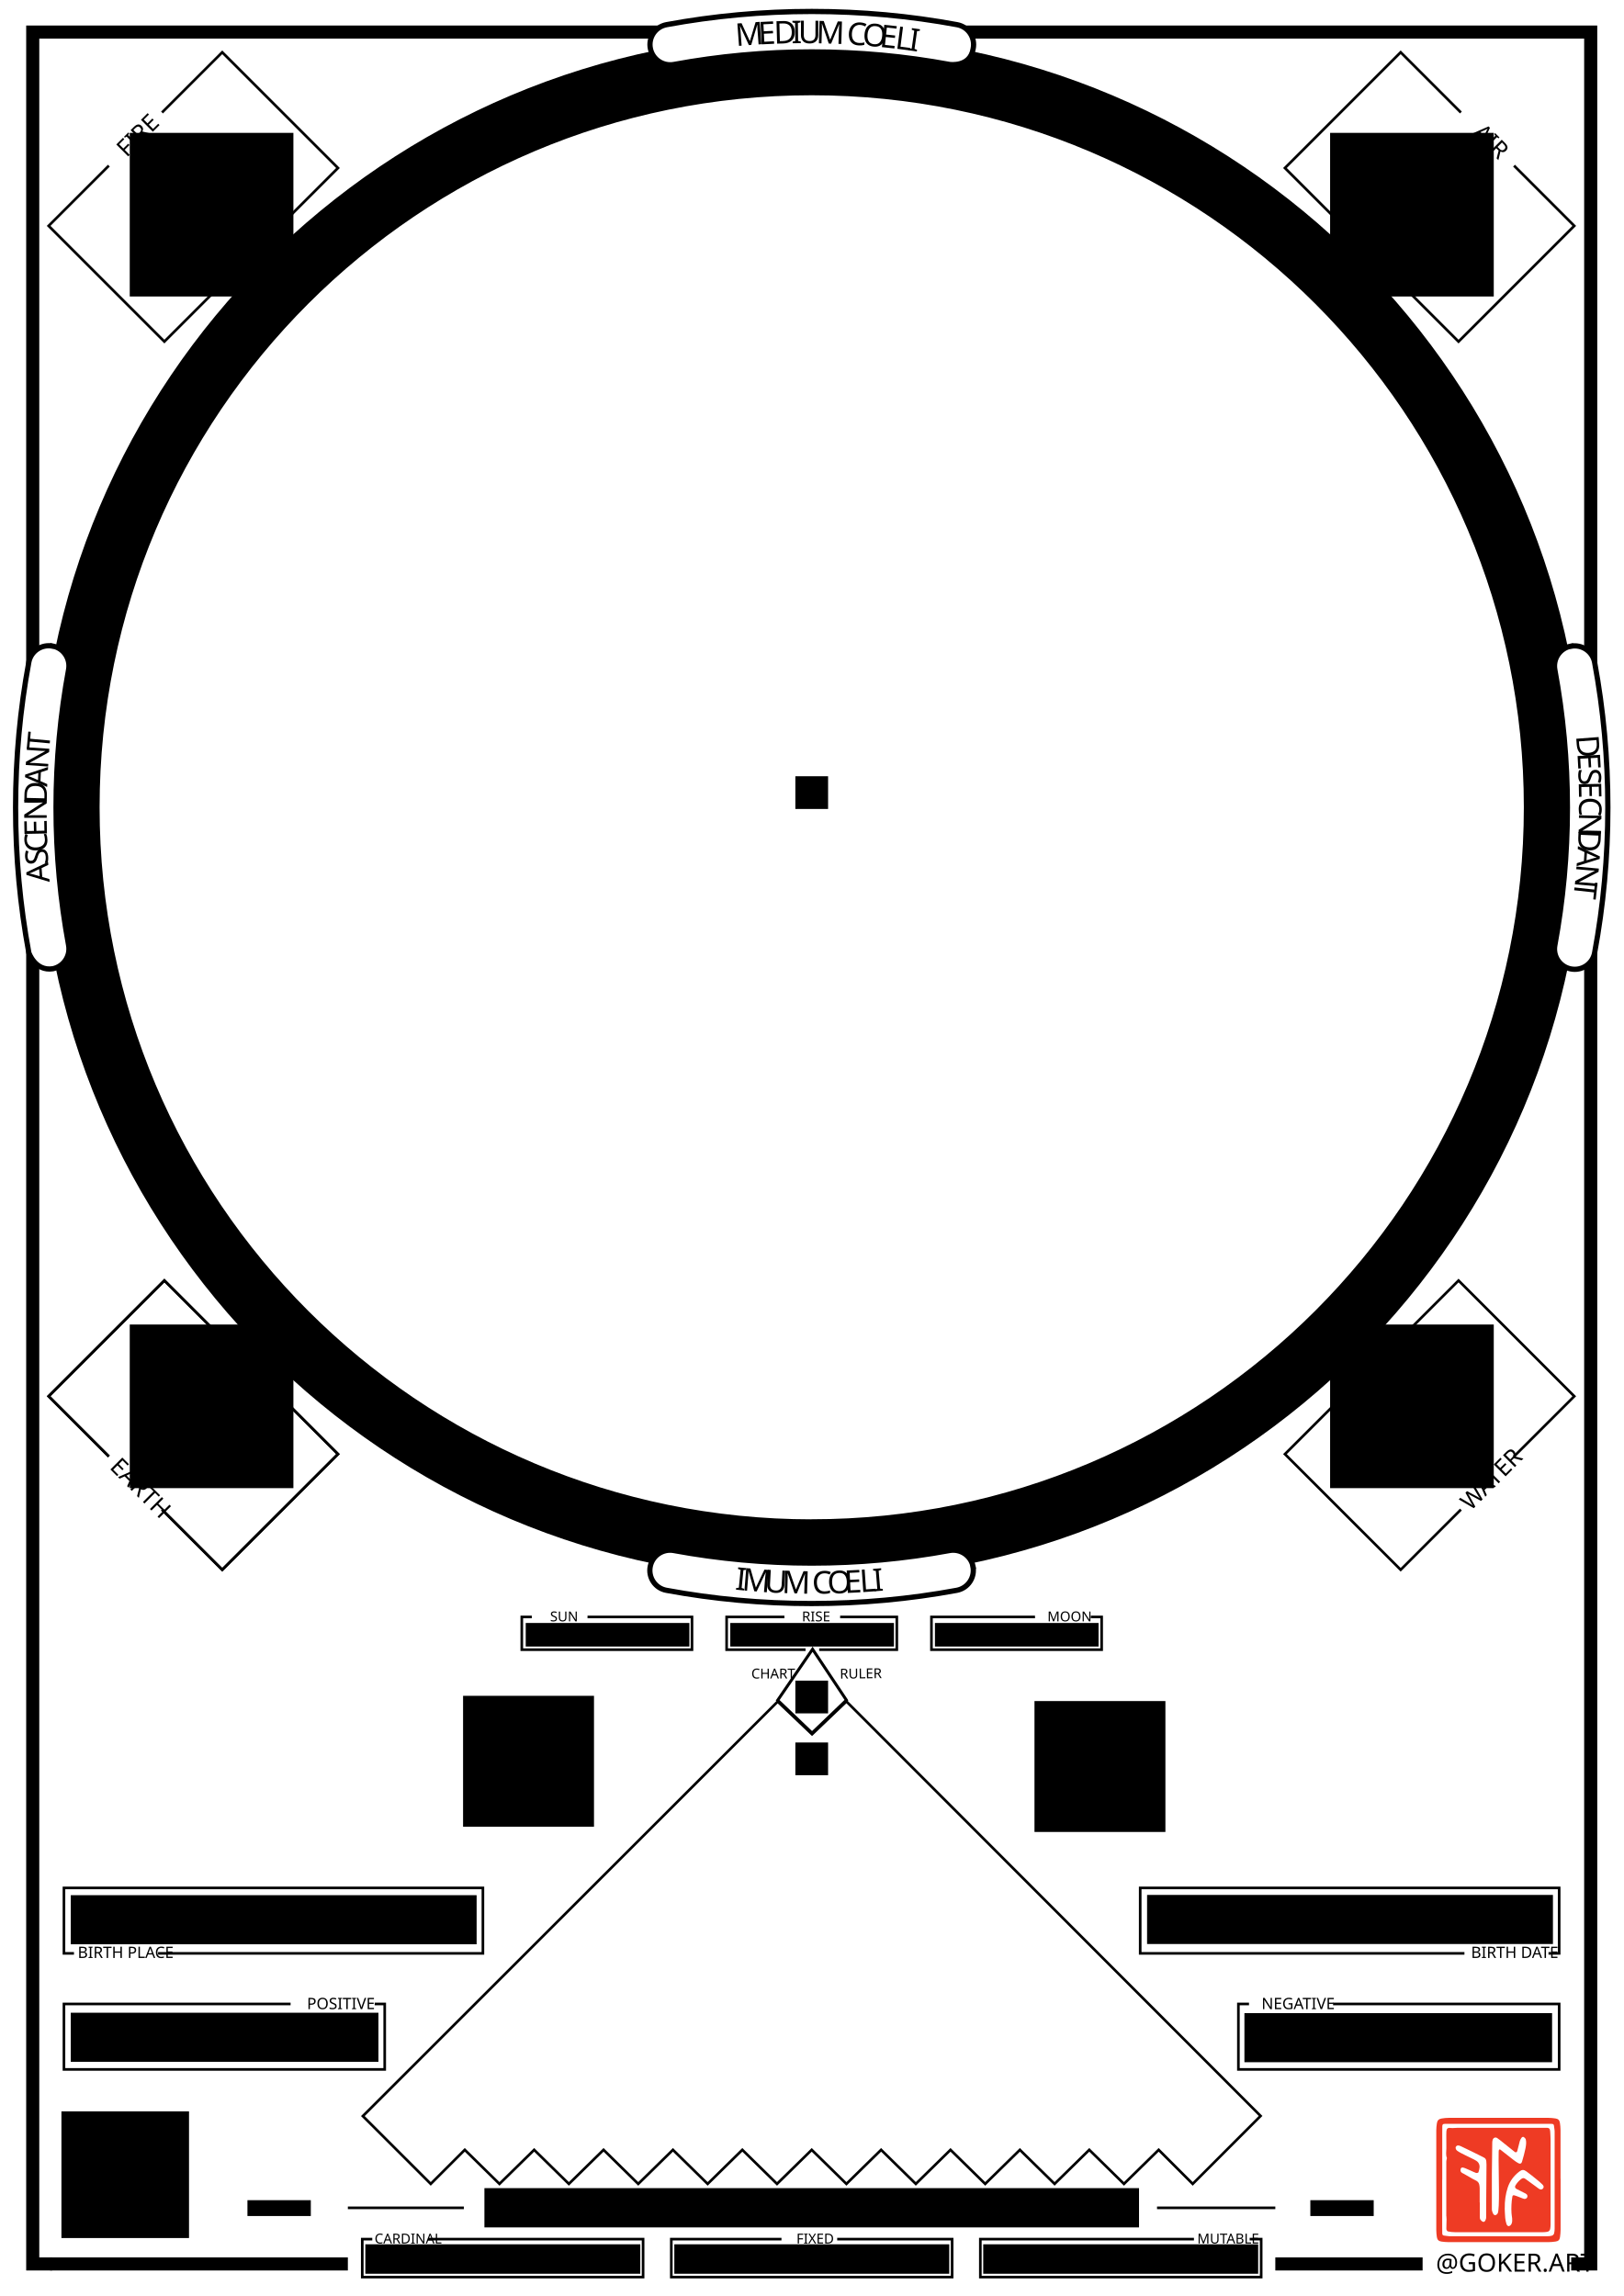
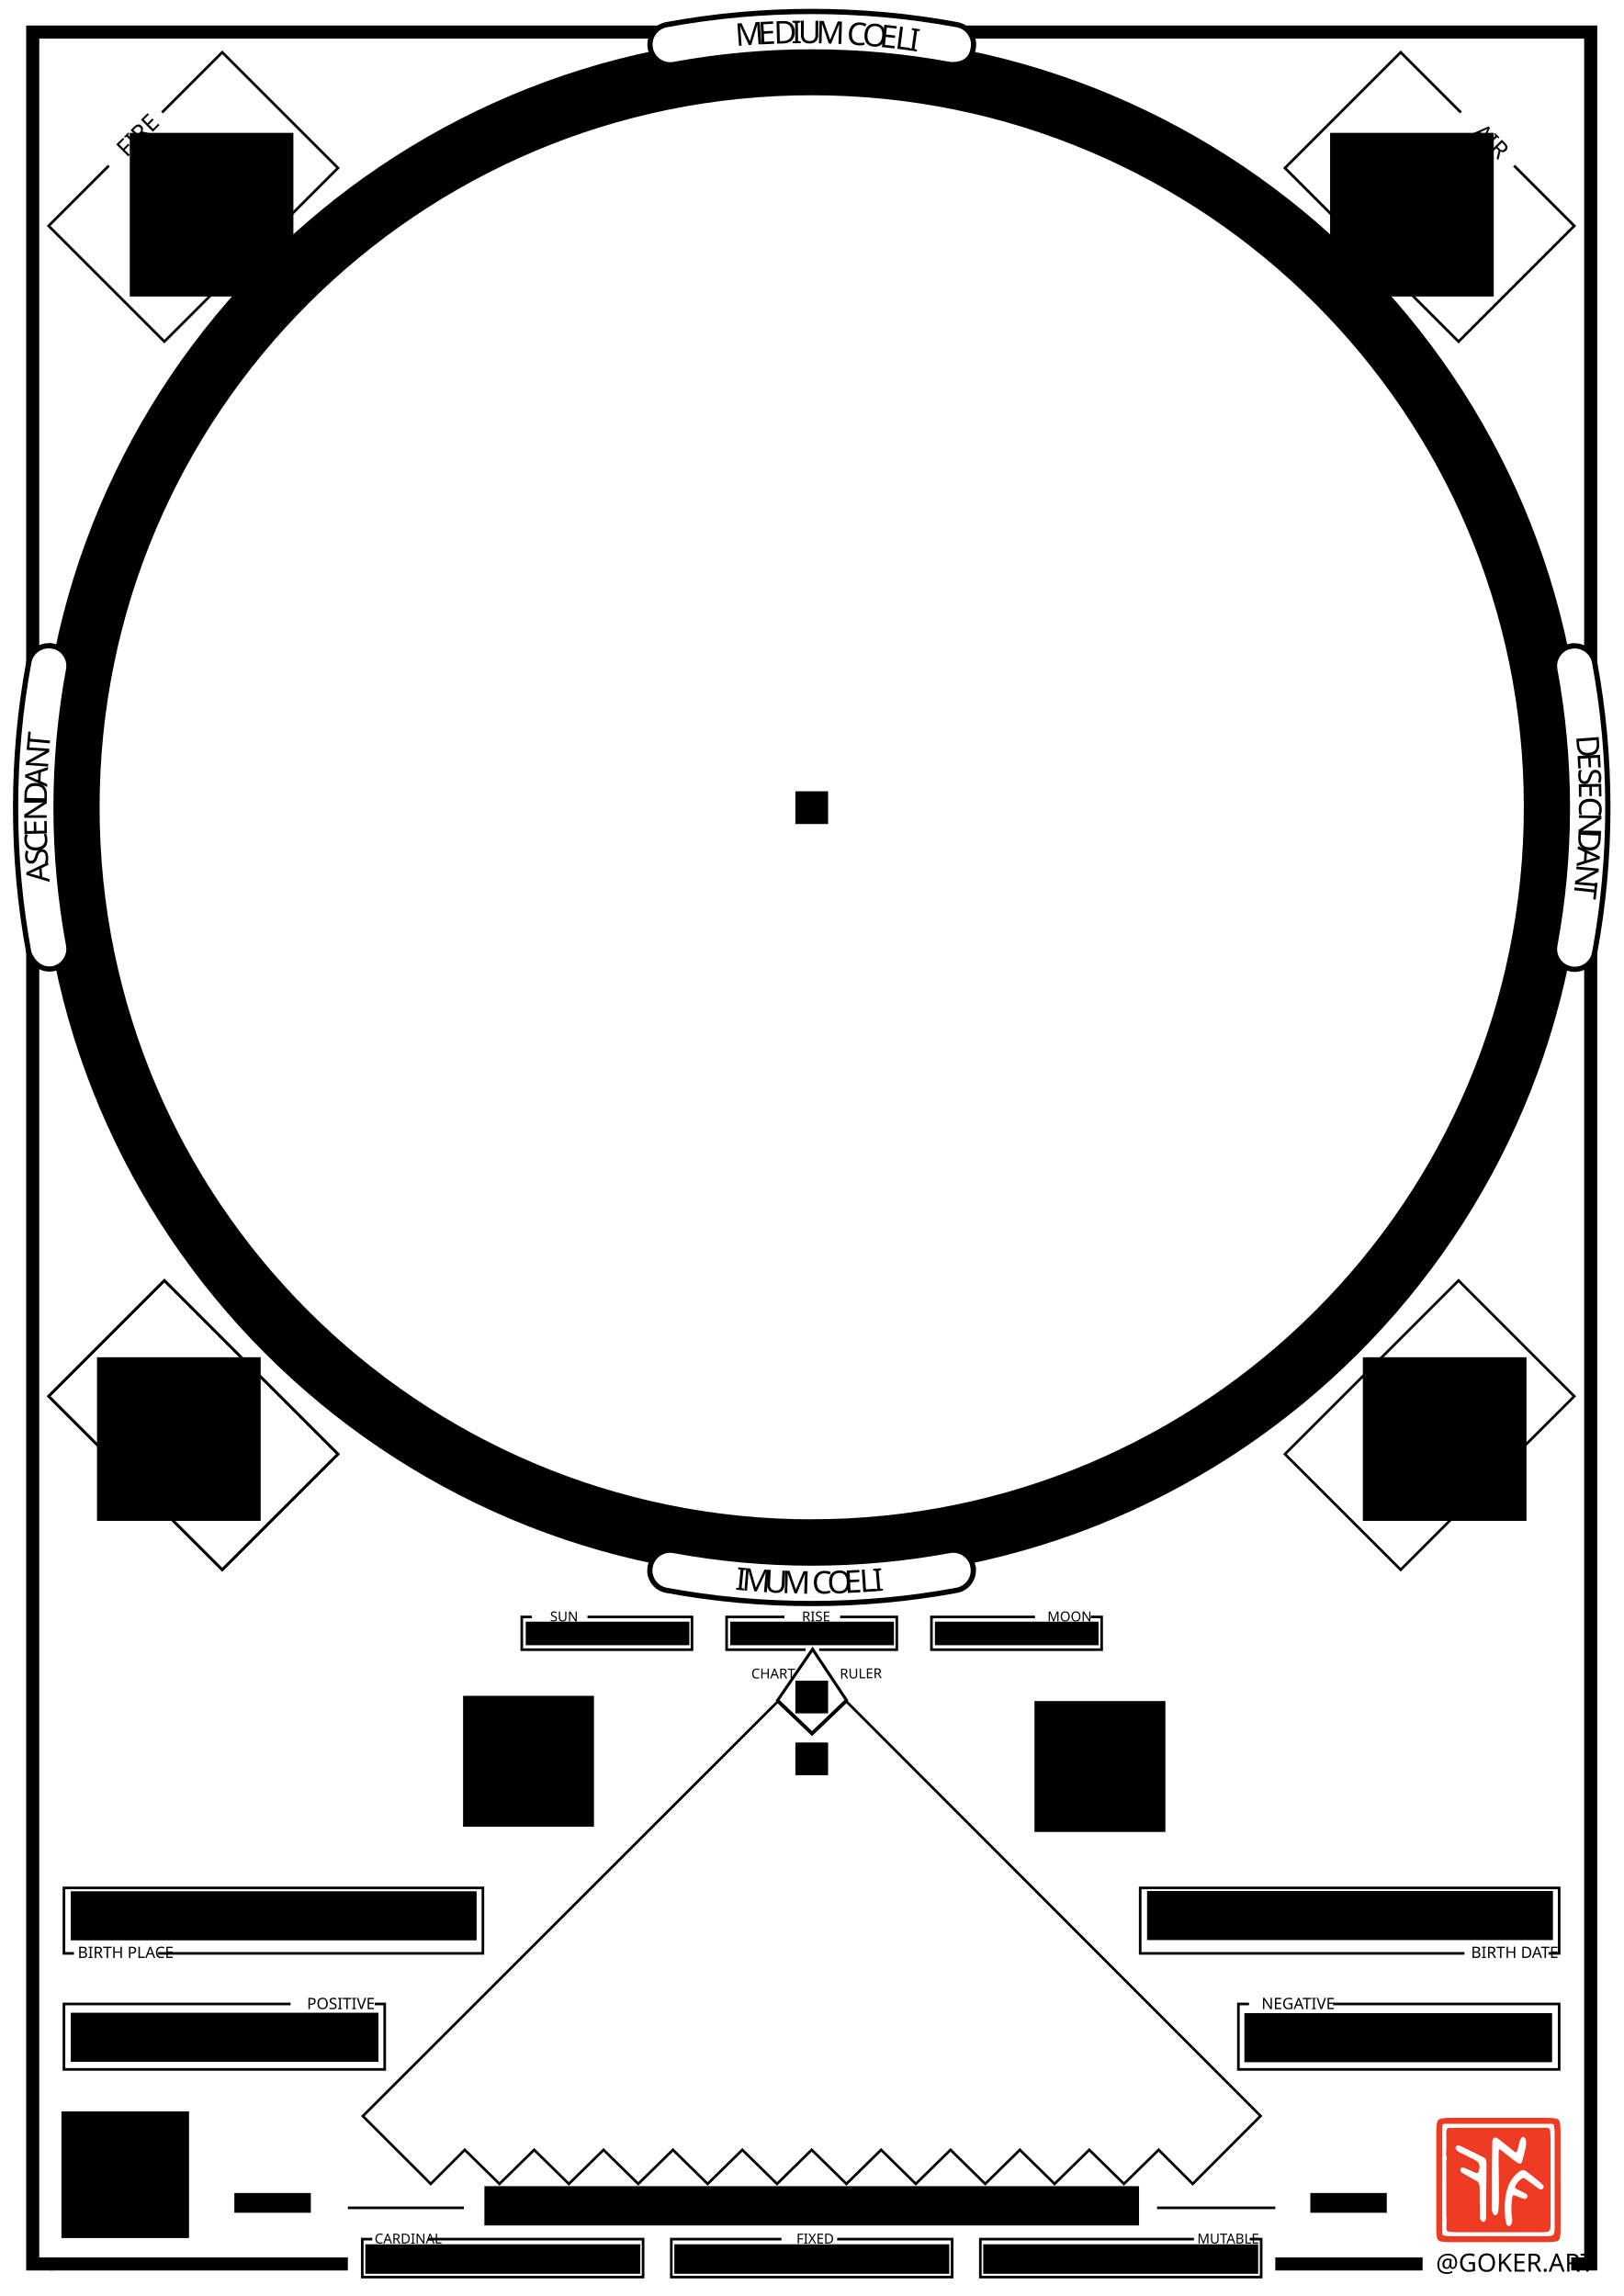
<svg xmlns="http://www.w3.org/2000/svg" id="Layer_1" version="1.1" viewBox="0 0 2480 3508">
  <defs>
    <style>
      .st0 {
        fill: #ee3b24;
      }

      .st1 {
        font-size: 38.5px;
      }

      .st1, .st2, .st3, .st4, .st5, .st6 {
        isolation: isolate;
      }

      .st1, .st2, .st4, .st5, .st6 {
        font-family: GlassAntiqua-Regular, 'Glass Antiqua';
      }

      .st7 {
        stroke-width: 8px;
      }

      .st7, .st8 {
        fill: #fff;
      }

      .st7, .st9, .st10, .st11 {
        stroke: #000;
        stroke-miterlimit: 10;
      }

      .st2 {
        font-size: 48px;
      }

      .st4 {
        font-size: 21px;
      }

      .st5 {
        font-size: 24px;
      }

      .st9 {
        stroke-width: 4.5px;
      }

      .st9, .st11 {
        fill: none;
      }

      .st6 {
        font-size: 36px;
      }

      .st10 {
        stroke-width: 3.1px;
      }

      .st11 {
        stroke-width: 4px;
      }
    </style>
  </defs>
  <g id="data">
    <g id="bg-color">
      <rect class="st8" width="2481.9" height="3509.9" />
    </g>
-     <rect id="earth" x="198.2" y="203" width="250" height="250" />
+     <rect id="fire" x="198.2" y="203" width="250" height="250" />
    <rect id="air" x="2031.9" y="203" width="250" height="250" />
-     <rect id="fire" x="198.2" y="2023.7" width="250" height="250" />
-     <rect id="water" x="2031.9" y="2023.7" width="250" height="250" />
-     <rect id="sun-sign" x="803.1" y="2479.7" width="250" height="36" />
-     <rect id="rise-sign" x="1115.6" y="2479.7" width="250" height="36" />
-     <rect id="moon-sign" x="1428.2" y="2479.7" width="250" height="36" />
-     <rect id="birth-place" x="108.1" y="2895.6" width="620" height="75" />
+     <rect id="earth" x="148.2" y="2073.7" width="250" height="250" />
+     <rect id="water" x="2081.9" y="2073.7" width="250" height="250" />
+     <rect id="sun-sign" x="803.1" y="2477.7" width="250" height="36" />
+     <rect id="rise-sign" x="1115.6" y="2477.7" width="250" height="36" />
+     <rect id="moon-sign" x="1428.2" y="2477.7" width="250" height="36" />
+     <rect id="birth-place" x="108.1" y="2889.6" width="620" height="75" />
    <rect id="positive" x="108.1" y="3075.2" width="470" height="75" />
-     <rect id="birth-date" x="1752.3" y="2895.2" width="620" height="75" />
+     <rect id="birth-date" x="1752.3" y="2889.2" width="620" height="75" />
    <rect id="negative" x="1901" y="3075.8" width="470" height="75" />
-     <rect id="name" x="740" y="3343.2" width="1000" height="60" />
+     <rect id="name" x="740" y="3340.2" width="1000" height="60" />
    <rect id="moon-sign-svg" x="707.4" y="2591" width="200" height="200" />
    <rect id="sun-sign-svg" x="1580.3" y="2599" width="200" height="200" />
    <rect id="hemisphere" x="440.8" y="3567.6" width="660" height="200" />
    <rect id="mutable" x="558.1" y="3429" width="420" height="45" />
    <rect id="fixed" x="1030.1" y="3429" width="420" height="45" />
    <rect id="cardinal" x="1502" y="3429" width="420" height="45" />
    <rect id="modality" x="1165.4" y="3627" width="660" height="200" />
    <rect id="qr-code" class="st10" x="95.4" y="3227.5" width="191.8" height="190.4" />
-     <rect id="chart" x="1215" y="1186" width="50" height="50" />
-     <rect id="east" x="378" y="3361.6" width="96.8" height="24.2" />
-     <rect id="north" x="2001.7" y="3361.6" width="96.8" height="24.2" />
+     <rect id="chart" x="1215" y="1209" width="50" height="50" />
+     <rect id="east" x="358" y="3350.6" width="116.8" height="30.2" />
+     <rect id="north" x="2001.7" y="3350.6" width="116.8" height="30.2" />
    <rect id="chart-ruler" x="1215" y="2567.8" width="50" height="50" />
    <rect id="aspect" x="1215" y="2662.3" width="50" height="50" />
  </g>
  <g id="static">
    <g class="st3">
      <text class="st1" transform="translate(2193.5 3470.8)">
        <tspan x="0" y="0">@GOKER.ART</tspan>
      </text>
    </g>
    <g id="tamga">
      <path class="st0" d="M2289.6,3410.5h-66.9c-3.7,0-7.4-.4-10.9-1.2-1-.2-2.3-2.4-2.3-3.6-.1-4.9.3-9.8.3-14.7s-.4-3.8-.4-5.7v-82.8c0-1.2.4-2.4.6-3.7.1-.6.5-1.3.3-1.8-2-4.8-.8-9.6-.8-14.5s-.1-13.7-.1-20.5.2-5.1.5-7.5c.3-2.1,1.8-3.3,4-3.4,1.7,0,3.4.4,5.1.3,2.7,0,5.3-.4,8-.4h135c2.2,0,4.7,0,5.6,2.7.4,1.3.5,2.8.6,4.3.2,4.3.5,8.7.5,13v127.8c0,2.2-.2,4.5-.6,6.7-.5,2.4-2.1,4-4.4,4.4-2.1.4-4.3.6-6.4.6h-67.7ZM2289.9,3285.2c0-1,1.2-1.6,2-.9,4.3,3.3,14.9,11.7,20.3,15.9,2.4,1.8,4.8,3.6,7.5,5,2.6,1.3,4.5.5,5.3-2.2,2.1-6.9,4-13.8,5.4-20.8.8-4.2,1.5-9.2.5-13,0-1.3-1.6-2.8-2.8-3.8-1.4-1.1-3-.4-3.9,1-1,1.5-2,3.2-2.5,4.9-1.4,5-2.5,10.2-3.9,15.2-.5,2-2.3,2.6-3.9,1.3-5.6-4.3-11-8.8-16.5-13.2-3.4-2.7-6.6-5.5-10.2-7.9-2.7-1.8-5.9-.5-6.9,2.5-.4,1.3-.7,2.8-.7,4.2-.2,15.7-.5,31.4-.6,47.1v54.9c0,2.2.8,4.6,1.8,6.6,1.8,3.5,4.8,3.1,7-.1,3.5-5.3,1.5-60.7,1.5-80.4s.2-12.2.3-16.3h.3,0ZM2260.6,3365v21.3c0,1.6,0,3.5.7,4.7.9,1.5,2.5,3,4.1,3.6,2.4.8,3.4-1.4,4.2-3.3.5-1.1.7-2.4.7-3.6v-16.8c0-9,.5-54.6.5-63.7s-1.5-9.6-6.3-12c-11.1-5.6-22.2-11-33.4-16.3-1.4-.7-3.3-1.1-4.8-.8-1.1.2-2.7,2.1-2.7,2.9,0,3,1.4,4.3,2.9,5.4,3.6,2.5,7.6,4.3,11.5,6.3,4.5,2.3,9.2,4.4,13.7,6.7,2.3,1.2,4.9,2.6,6.4,4.6,3.5,4.7,2,10,.4,15-.2.7-2.5,1.3-3.6,1-2.8-.8-16.6-7.8-20.1-8.3-2.5-.4-3.6,1.2-3.7,3.8-.2,3.5,2.6,4.6,4.9,5.7,5.3,2.7,12.3,7.4,17.7,9.9,2.9,1.3,5.3,3.2,6,6.5.4,1.9.7,3.9.7,5.9v21.6h.2ZM2298.6,3373.9c.3,5,.3,9.9.8,14.9.3,3.1,1,6.2,1.9,9.1.6,1.8,2,3.9,4.3,3.2,1.4-.5,2.9-2,3.5-3.5,2.2-5.4.2-10.9-.1-16.3-.5-7.9-.1-17.3,1.3-25.1.4-2.2,1.5-2.3,3-2,3.6.8,13.5,5.3,15,5.4,2.3.3,4.2-.7,4.9-2.9.7-2.4-.6-4.2-2.8-5.3-4.6-2.4-9.2-4.7-13.8-7-2.3-1.2-2.8-3.5-1.4-5.6,2.5-4,5-6.6,8-9.1s4.8-2.3,7.5-.3c6.7,4.9,13.4,9.8,20.1,14.7,2.3,1.7,4.7,1.5,6.2-.2,1.6-1.7,1.6-3.9-.6-6.1s-6-5.6-9.2-8.1c-5-4.1-10-8.1-15.2-11.9-4.4-3.2-6.9-3.1-11.1.1-8.2,6.3-14.3,14.3-17.6,24.2-3.4,10.3-4.8,20.9-4.6,31.8h0Z" />
      <path class="st0" d="M2384,3328.9v77.8c0,3.8-.4,7.6-.9,11.4-.6,4.2-2.5,6.1-6.8,6.7-3.6.5-7.2.9-10.9.9h-152.7c-3.6,0-7.3-.4-10.9-.9-4-.6-6.2-2.7-6.8-6.7-.5-3.6-.9-7.2-.9-10.9v-152.4c0-3.5.4-7.1.9-10.6.6-4.4,2.9-6.7,7.2-7.4,3.6-.6,7.2-1,10.9-1h152.4c3.5,0,7.1.4,10.6.9,4.2.6,6.3,2.7,6.9,6.9.5,3.7.9,7.4.9,11.1v74.2h.1ZM2203.1,3330.3v71.3c0,3.5,0,6.9.1,10.4,0,2,.5,3.5,2.9,3.7,2.8.2,5.6,1,8.3,1h149.1c2.4,0,5-.2,7.3-.9,1.3-.4,2.8-1.9,3.2-3.2.7-2.5.9-5.2.9-7.8v-148c0-3-.8-5.9-1-8.9-.2-2.4-1.7-2.9-3.7-2.9-3.5,0-6.9-.1-10.4-.1h-143.6c-3.2,0-6.4,0-9.6.1-2.2,0-3.3,1.2-3.3,3.3,0,3.3-.1,6.6-.1,9.8v72.1h0Z" />
    </g>
    <rect x="76.6" y="3449" width="454.8" height="20" />
    <rect x="1948.2" y="3449" width="225" height="20" />
    <polygon points="40 39 40 3469 79.6 3469 79.6 3449 60 3449 60 59 2420 59 2420 3449 2400.2 3449 2400.2 3469 2440 3469 2440 39 40 39" />
    <path class="st10" d="M1240,54.5C588.9,54.5,61.1,582.3,61.1,1233.4s527.8,1178.9,1178.9,1178.9,1178.9-527.8,1178.9-1178.9S1891.1,54.5,1240,54.5ZM1240,2322.9c-601.7,0-1089.4-487.7-1089.4-1089.4S638.3,144,1240,144s1089.4,487.7,1089.4,1089.4-487.7,1089.4-1089.4,1089.4h0Z" />
    <polygon class="st11" points="1293 2599.6 1240.5 2649.7 1188 2599.8 554.3 3233.1 658 3336.7 710 3284.7 763 3336.7 816 3284.7 869 3336.7 922 3284.7 975 3336.7 1028 3284.7 1081 3336.7 1134 3284.7 1187 3336.7 1240 3284.7 1293 3336.7 1346 3284.7 1399 3336.7 1452 3284.7 1505 3336.7 1558 3284.7 1611 3336.7 1664 3284.7 1717 3336.7 1770 3284.7 1822 3336.7 1925.7 3232.9 1293 2599.6" />
    <g>
      <polyline class="st11" points="113 2984.5 97.7 2984.5 97.7 2884.5 737.7 2884.5 737.7 2984.5 241.5 2984.5" />
      <g class="st3">
        <text class="st5" transform="translate(118.7 2991.5)">
          <tspan x="0" y="0">BIRTH PLACE</tspan>
        </text>
      </g>
    </g>
    <g>
      <polyline class="st11" points="2237.1 2984.5 1741.8 2984.5 1741.8 2884.5 2381.8 2884.5 2381.8 2984.5 2365.5 2984.5" />
      <g class="st3">
        <text class="st5" transform="translate(2247.2 2991.5)">
          <tspan x="0" y="0">BIRTH DATE</tspan>
        </text>
      </g>
    </g>
    <g>
      <g>
        <polyline class="st11" points="897.5 2470.5 1057.1 2470.5 1057.1 2520.5 797.1 2520.5 797.1 2470.5 812.4 2470.5" />
        <g class="st3">
          <text class="st4" transform="translate(840.3 2477.2)">
            <tspan x="0" y="0">SUN</tspan>
          </text>
        </g>
      </g>
      <g>
        <polyline class="st11" points="1230.6 2520.5 1110 2520.5 1110 2470.5 1198.3 2470.5" />
        <polyline class="st11" points="1283.4 2470.5 1370 2470.5 1370 2520.5 1251.4 2520.5" />
        <g class="st3">
          <text class="st4" transform="translate(1225 2477.2)">
            <tspan x="0" y="0">RISE</tspan>
          </text>
        </g>
      </g>
      <g>
        <polyline class="st11" points="1666.3 2470.5 1682.9 2470.5 1682.9 2520.5 1422.9 2520.5 1422.9 2470.5 1581.1 2470.5" />
        <g class="st3">
          <text class="st4" transform="translate(1600 2477.2)">
            <tspan x="0" y="0">MOON</tspan>
          </text>
        </g>
      </g>
    </g>
    <polygon class="st9" points="1241.3 2519.8 1188 2597.8 1240.5 2647.9 1293 2597.6 1241.3 2519.8" />
    <g class="st3">
      <text class="st4" transform="translate(1147.7 2564.5) rotate(0)">
        <tspan x="0" y="0">CHART</tspan>
      </text>
    </g>
    <g class="st3">
      <text class="st4" transform="translate(1283 2564.7) rotate(-.7)">
        <tspan x="0" y="0">RULER</tspan>
      </text>
    </g>
    <g>
      <polyline class="st11" points="247.5 171.9 339.5 79.9 516.3 256.7 251.1 521.9 74.3 345.1 166.3 253.1" />
      <g class="st3">
        <text class="st6" transform="translate(193.4 241.4) rotate(-45)">
          <tspan x="0" y="0">FIRE</tspan>
        </text>
      </g>
    </g>
    <g>
      <polyline class="st11" points="2312.9 253.1 2404.9 345.1 2228.1 521.9 1962.9 256.7 2139.7 79.9 2231.7 171.9" />
      <g class="st3">
        <text class="st6" transform="translate(2248.6 204.3) rotate(45)">
          <tspan x="0" y="0">AIR</tspan>
        </text>
      </g>
    </g>
    <g>
      <polyline class="st11" points="2231.7 2306.4 2139.7 2398.4 1962.9 2221.7 2228.1 1956.5 2404.9 2133.3 2312.9 2225.2" />
      <g class="st3">
        <text class="st6" transform="translate(2246.3 2309.4) rotate(-45)">
          <tspan x="0" y="0">WATER</tspan>
        </text>
      </g>
    </g>
    <g>
      <polyline class="st11" points="166.3 2225.3 74.3 2133.3 251.1 1956.5 516.3 2221.7 339.5 2398.4 247.5 2306.5" />
      <g class="st3">
        <text class="st6" transform="translate(166.2 2242.7) rotate(45)">
          <tspan x="0" y="0">EARTH</tspan>
        </text>
      </g>
      <polyline class="st11" points="166.3 2225.3 74.3 2133.3 251.1 1956.5 516.3 2221.7 339.5 2398.4 247.5 2306.5" />
    </g>
    <g>
      <polyline class="st11" points="572.4 3061.8 587.7 3061.8 587.7 3161.8 97.7 3161.8 97.7 3061.8 443.9 3061.8" />
      <g class="st3">
        <text class="st5" transform="translate(468.9 3069.7)">
          <tspan x="0" y="0">POSITIVE</tspan>
        </text>
      </g>
    </g>
    <g>
      <polyline class="st11" points="2036.4 3061.8 2381.8 3061.8 2381.8 3161.8 1891.8 3161.8 1891.8 3061.8 1908 3061.8" />
      <g class="st3">
        <text class="st5" transform="translate(1927.1 3069.7)">
          <tspan x="0" y="0">NEGATIVE</tspan>
        </text>
      </g>
    </g>
    <g>
      <polyline class="st11" points="653.8 3421.1 982.4 3421.1 982.4 3479.1 553.4 3479.1 553.4 3421.1 568.7 3421.1" />
      <g class="st3">
        <text class="st4" transform="translate(572.2 3427.8)">
          <tspan x="0" y="0">CARDINAL</tspan>
        </text>
      </g>
    </g>
    <g>
      <polyline class="st11" points="1278.9 3421.1 1454.5 3421.1 1454.5 3479.1 1025.5 3479.1 1025.5 3421.1 1193.8 3421.1" />
      <g class="st3">
        <text class="st4" transform="translate(1216.6 3427.8)">
          <tspan x="0" y="0">FIXED</tspan>
        </text>
      </g>
    </g>
    <g>
      <polyline class="st11" points="1909 3421.1 1926.6 3421.1 1926.6 3479.1 1497.6 3479.1 1497.6 3421.1 1823.9 3421.1" />
      <g class="st3">
        <text class="st4" transform="translate(1829 3427.8)">
          <tspan x="0" y="0">MUTABLE</tspan>
        </text>
      </g>
    </g>
    <line class="st11" x1="1767.5" y1="3373.3" x2="1948.2" y2="3373.3" />
    <line class="st11" x1="531.4" y1="3373.3" x2="708.6" y2="3373.3" />
    <g>
      <g>
        <path class="st7" d="M1240,17.5c-75.7,0-149.9,6.9-221.8,20.2-17.1,3.2-28.2,19.8-24.6,36.8h0c3.5,16.4,19.4,27,35.9,24,68.3-12.6,138.6-19.2,210.6-19.2s142.3,6.6,210.6,19.2c0,0,31.3,4.6,35.9-24h0c3.6-17-7.5-33.7-24.6-36.8-71.9-13.3-146-20.2-221.8-20.2h-.2Z" />
        <path class="st7" d="M1486.4,2393c-3.5-16.4-19.4-27-35.9-24-68.3,12.6-138.6,19.2-210.6,19.2s-142.3-6.6-210.6-19.2c-16.5-3-32.4,7.6-35.9,24h0c-3.6,17,7.5,33.7,24.6,36.8,71.9,13.3,146,20.2,221.8,20.2s149.9-6.9,221.8-20.2c17.1-3.2,28.2-19.8,24.6-36.8h.2Z" />
        <path class="st7" d="M80.8,987.3h0c-17-3.6-33.7,7.5-36.8,24.6-13.3,71.9-20.2,146-20.2,221.8s6.9,149.9,20.2,221.8c0,0,9.6,28.9,36.8,24.6h0c16.4-3.5,27-19.4,24-35.9-12.6-68.3-19.2-138.6-19.2-210.6s6.6-142.3,19.2-210.6c3-16.5-7.6-32.4-24-35.9v.2Z" />
        <path class="st7" d="M2399.2,987.3h0c-16.4,3.5-27,19.4-24,35.9,12.6,68.3,19.2,138.6,19.2,210.6s-6.6,142.3-19.2,210.6c-3,16.5,7.6,32.4,24,35.9h0c17,3.6,33.7-7.5,36.8-24.6,13.3-71.9,20.2-146,20.2-221.8s-6.9-149.9-20.2-221.8c-3.2-17.1-19.8-28.2-36.8-24.6v-.2Z" />
      </g>
      <g class="st3">
        <text class="st2" transform="translate(1122.4 2428.6) rotate(5.7)">
          <tspan x="0" y="0">I</tspan>
        </text>
        <text class="st2" transform="translate(1132.6 2429.7) rotate(4.6)">
          <tspan x="0" y="0">M</tspan>
        </text>
        <text class="st2" transform="translate(1167 2432.4) rotate(3.1)">
          <tspan x="0" y="0">U</tspan>
        </text>
        <text class="st2" transform="translate(1194 2433.9) rotate(1.6)">
          <tspan x="0" y="0">M</tspan>
        </text>
        <text class="st2" transform="translate(1228.5 2434.8) rotate(.5)">
          <tspan x="0" y="0"> </tspan>
        </text>
        <text class="st2" transform="translate(1240.5 2434.9) rotate(-.4)">
          <tspan x="0" y="0">C</tspan>
        </text>
        <text class="st2" transform="translate(1264.1 2434.8) rotate(-1.6)">
          <tspan x="0" y="0">O</tspan>
        </text>
        <text class="st2" transform="translate(1290.5 2434) rotate(-2.8)">
          <tspan x="0" y="0">E</tspan>
        </text>
        <text class="st2" transform="translate(1314.2 2432.8) rotate(-3.9)">
          <tspan x="0" y="0">L</tspan>
        </text>
        <text class="st2" transform="translate(1334.5 2431.4) rotate(-4.6)">
          <tspan x="0" y="0">I</tspan>
        </text>
      </g>
      <g class="st3">
        <text class="st2" transform="translate(1124.3 70.4) rotate(-4.2)">
          <tspan x="0" y="0">M</tspan>
        </text>
        <text class="st2" transform="translate(1158.8 68) rotate(-2.8)">
          <tspan x="0" y="0">E</tspan>
        </text>
        <text class="st2" transform="translate(1182.5 66.8) rotate(-1.6)">
          <tspan x="0" y="0">D</tspan>
        </text>
        <text class="st2" transform="translate(1209 66.1) rotate(-.7)">
          <tspan x="0" y="0">I</tspan>
        </text>
        <text class="st2" transform="translate(1219.2 65.9) rotate(.2)">
          <tspan x="0" y="0">U</tspan>
        </text>
        <text class="st2" transform="translate(1246.3 66) rotate(1.7)">
          <tspan x="0" y="0">M</tspan>
        </text>
        <text class="st2" transform="translate(1280.8 67.1) rotate(2.8)">
          <tspan x="0" y="0"> </tspan>
        </text>
        <text class="st2" transform="translate(1292.8 67.7) rotate(3.7)">
          <tspan x="0" y="0">C</tspan>
        </text>
        <text class="st2" transform="translate(1316.3 69.2) rotate(4.9)">
          <tspan x="0" y="0">O</tspan>
        </text>
        <text class="st2" transform="translate(1342.6 71.5) rotate(6.1)">
          <tspan x="0" y="0">E</tspan>
        </text>
        <text class="st2" transform="translate(1366.2 74) rotate(7.3)">
          <tspan x="0" y="0">L</tspan>
        </text>
        <text class="st2" transform="translate(1386.4 76.6) rotate(8.1)">
          <tspan x="0" y="0">I</tspan>
        </text>
      </g>
      <g>
        <g class="st3">
          <text class="st2" transform="translate(75.8 1347.5) rotate(-94.4)">
            <tspan x="0" y="0">A</tspan>
          </text>
          <text class="st2" transform="translate(73.8 1320.9) rotate(-93.3)">
            <tspan x="0" y="0">S</tspan>
          </text>
          <text class="st2" transform="translate(72.7 1301.6) rotate(-92.3)">
            <tspan x="0" y="0">C</tspan>
          </text>
          <text class="st2" transform="translate(71.8 1278.1) rotate(-91.1)">
            <tspan x="0" y="0">E</tspan>
          </text>
          <text class="st2" transform="translate(71.3 1254.2) rotate(-89.9)">
            <tspan x="0" y="0">N</tspan>
          </text>
          <text class="st2" transform="translate(71.3 1228.8) rotate(-88.6)">
            <tspan x="0" y="0">D</tspan>
          </text>
          <text class="st2" transform="translate(72 1202.4) rotate(-87.3)">
            <tspan x="0" y="0">A</tspan>
          </text>
          <text class="st2" transform="translate(73.2 1175.8) rotate(-86.1)">
            <tspan x="0" y="0">N</tspan>
          </text>
        </g>
        <text class="st2" transform="translate(75 1146.9) rotate(-84.8)">
          <tspan x="0" y="0">T</tspan>
        </text>
      </g>
      <g class="st3">
        <text class="st2" transform="translate(2407.6 1124.1) rotate(85.6)">
          <tspan x="0" y="0">D</tspan>
        </text>
        <text class="st2" transform="translate(2409.7 1150.5) rotate(86.8)">
          <tspan x="0" y="0">E</tspan>
        </text>
        <text class="st2" transform="translate(2411 1174.3) rotate(87.9)">
          <tspan x="0" y="0">S</tspan>
        </text>
        <text class="st2" transform="translate(2411.7 1193.6) rotate(88.9)">
          <tspan x="0" y="0">E</tspan>
        </text>
        <text class="st2" transform="translate(2412.2 1217.4) rotate(90.1)">
          <tspan x="0" y="0">C</tspan>
        </text>
        <text class="st2" transform="translate(2412.2 1241) rotate(91.2)">
          <tspan x="0" y="0">N</tspan>
        </text>
        <text class="st2" transform="translate(2411.6 1266.4) rotate(92.5)">
          <tspan x="0" y="0">D</tspan>
        </text>
        <text class="st2" transform="translate(2410.5 1292.8) rotate(93.8)">
          <tspan x="0" y="0">A</tspan>
        </text>
        <text class="st2" transform="translate(2408.7 1319.4) rotate(95.1)">
          <tspan x="0" y="0">N</tspan>
        </text>
        <text class="st2" transform="translate(2406.4 1344.8) rotate(96.2)">
          <tspan x="0" y="0">T</tspan>
        </text>
      </g>
    </g>
  </g>
</svg>
